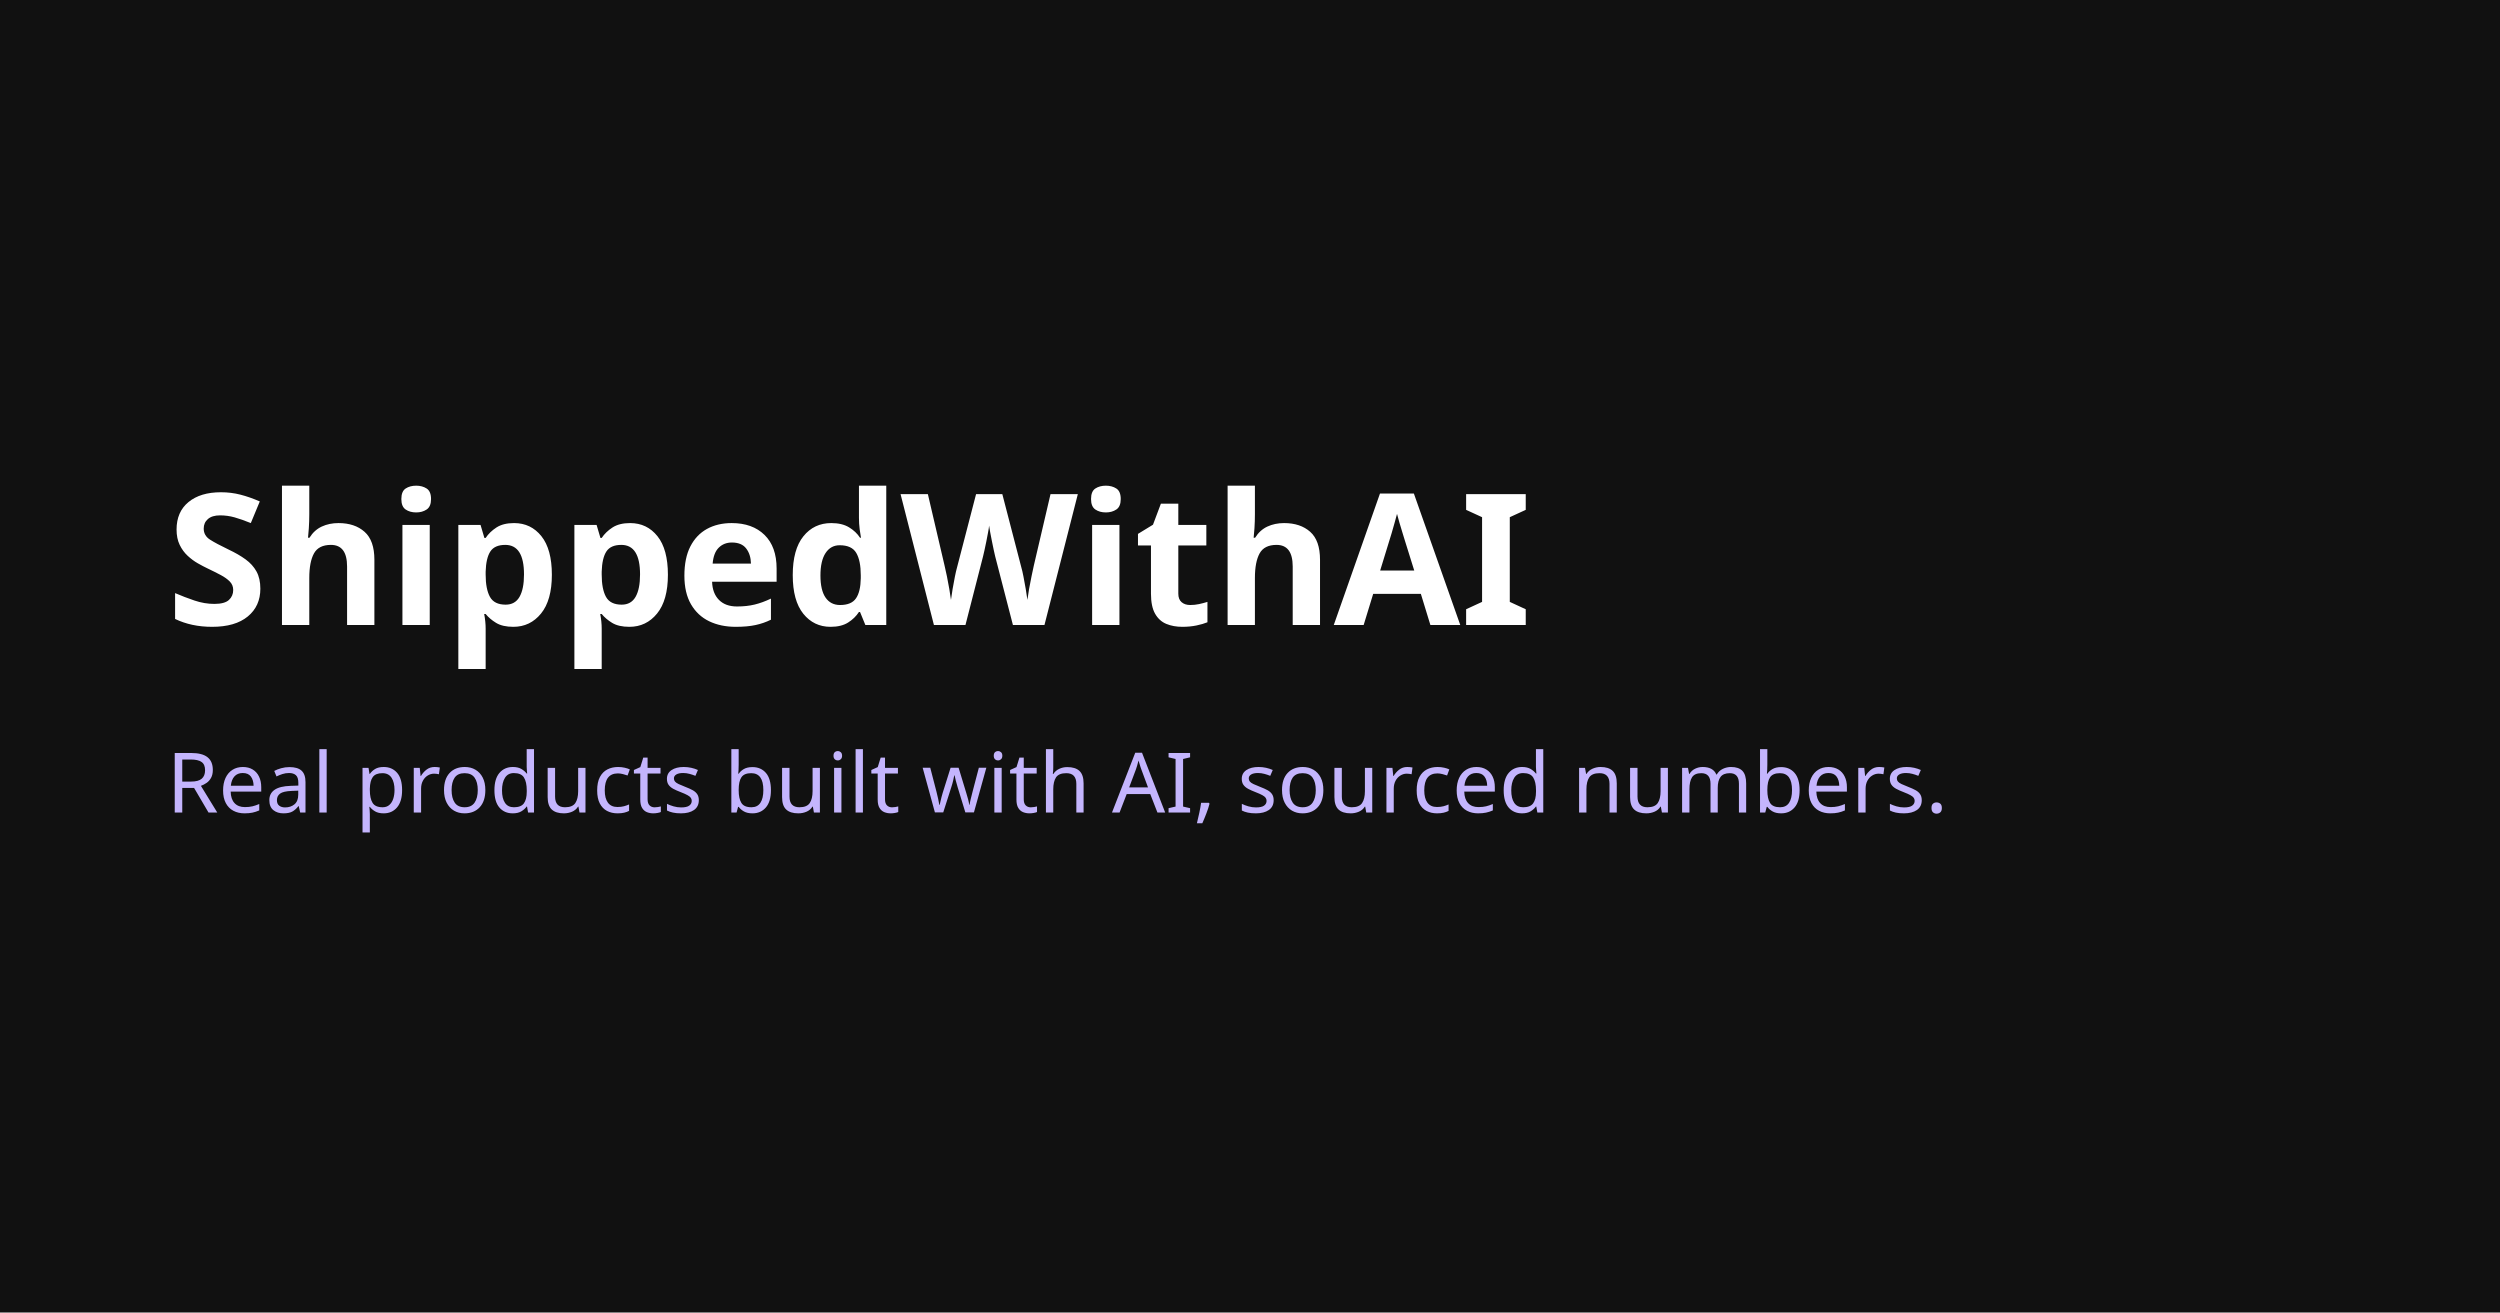
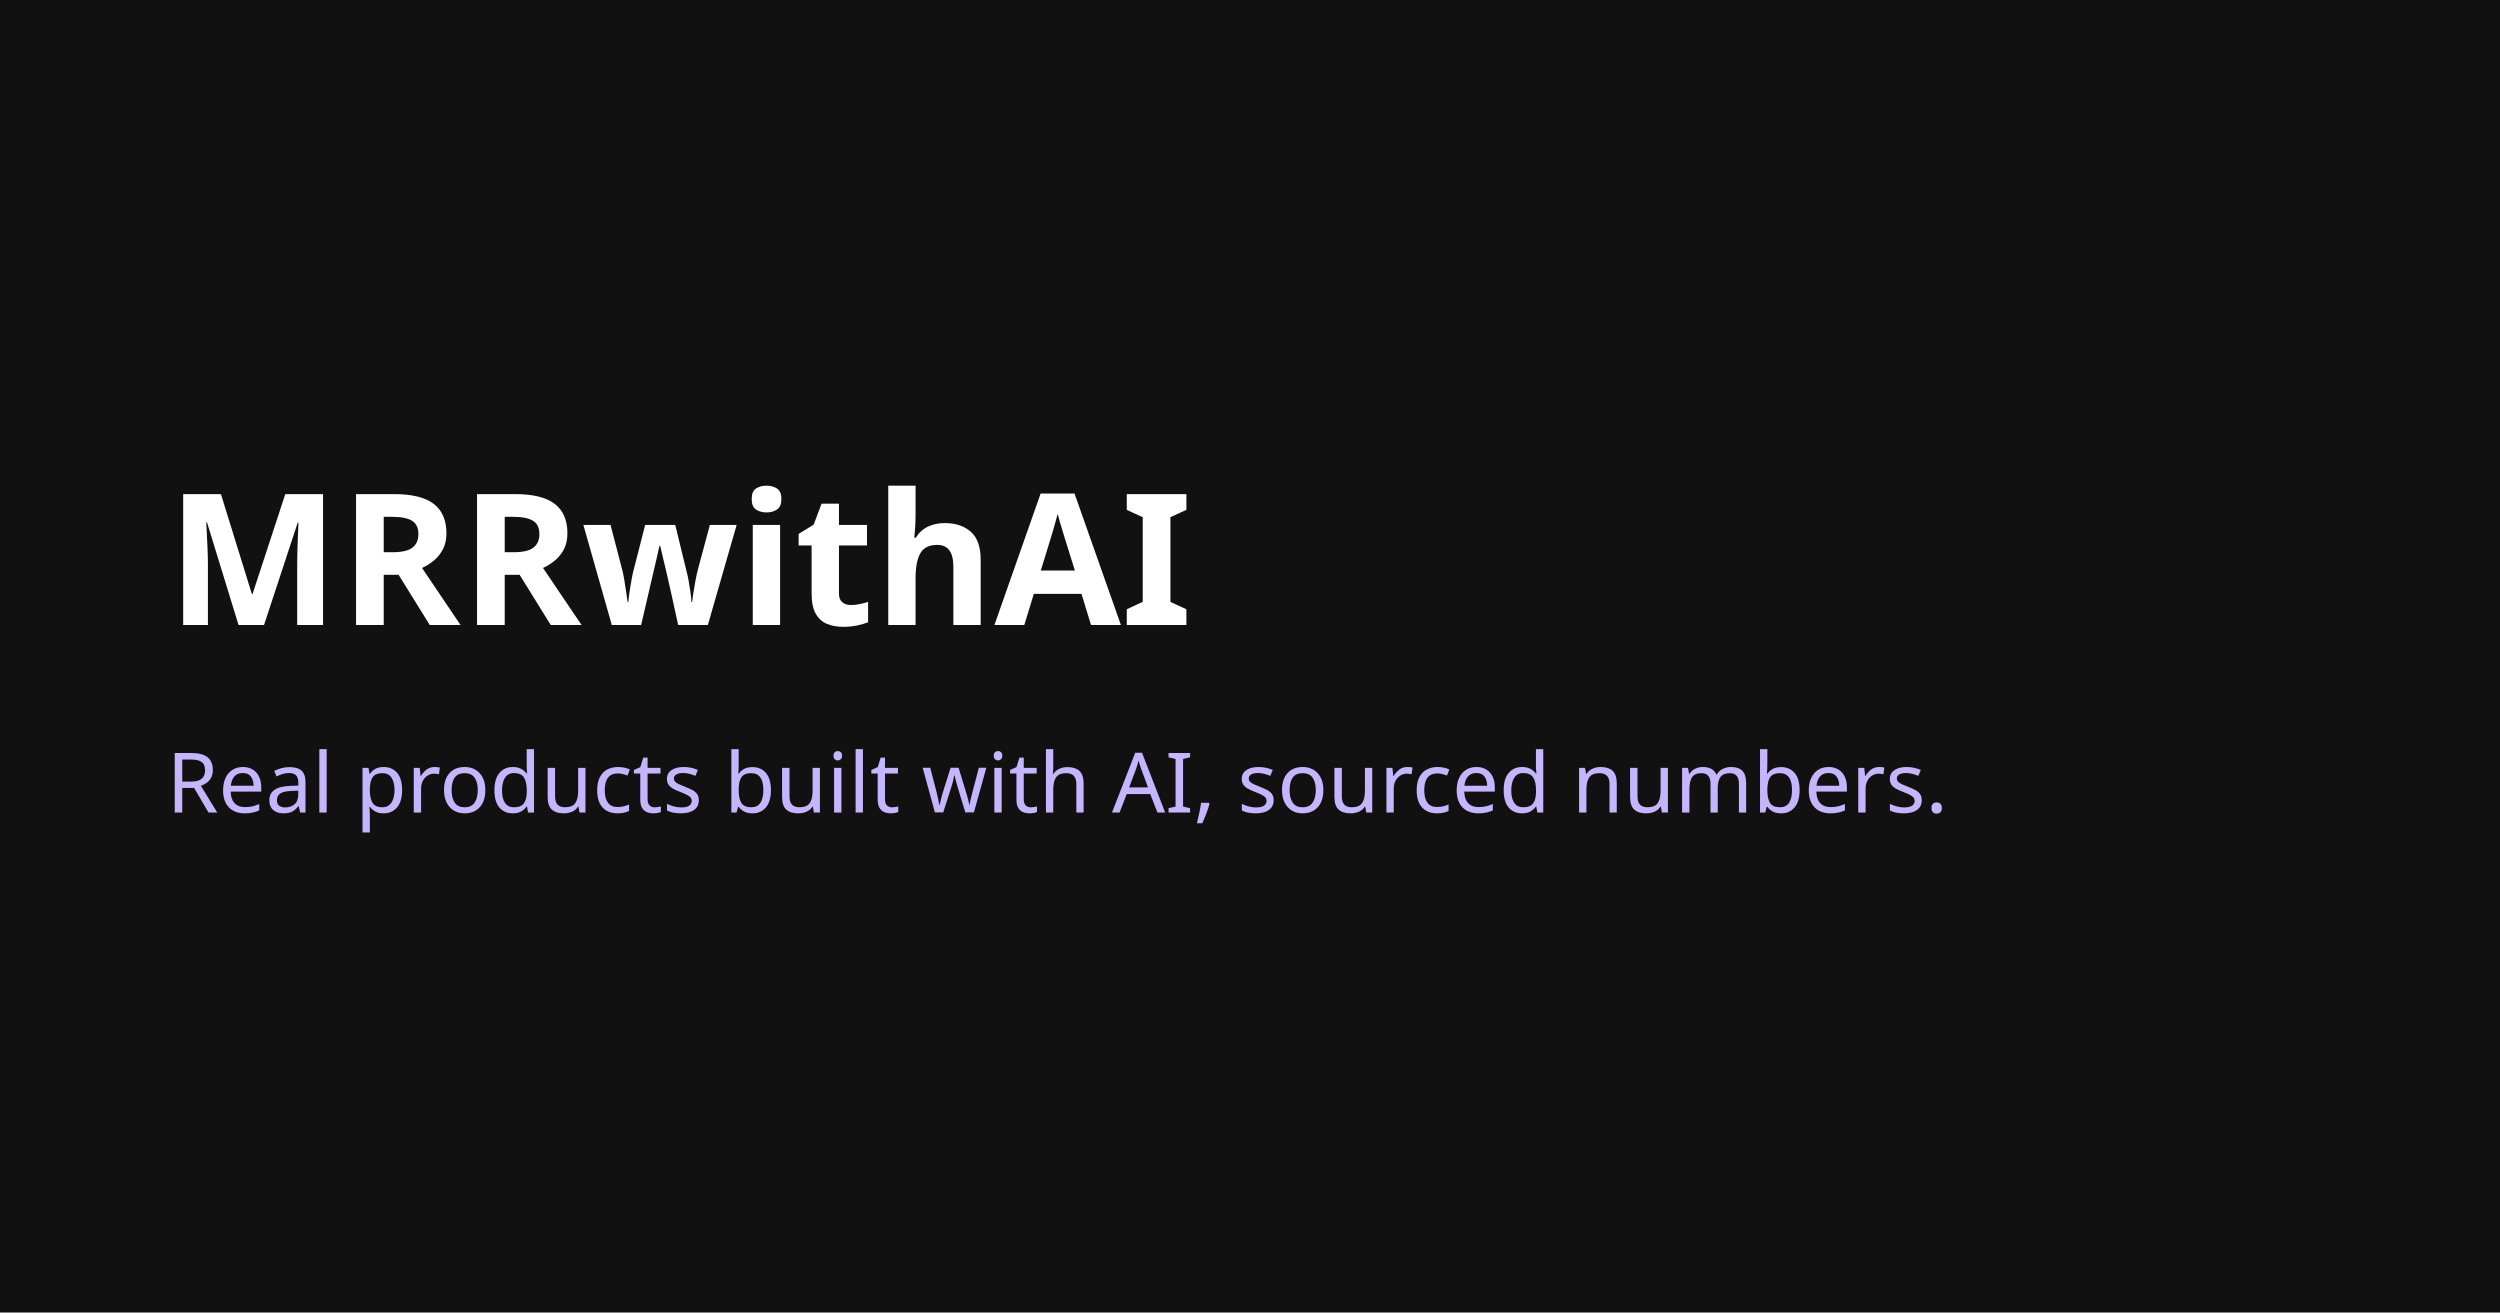
<svg xmlns="http://www.w3.org/2000/svg" width="1200" height="630">
  <rect width="1200" height="630" fill="#111" />
-   <text x="80" y="300" font-size="88" fill="#fff" font-family="sans-serif" font-weight="800">ShippedWithAI</text>
+   <text x="80" y="300" font-size="88" fill="#fff" font-family="sans-serif" font-weight="800">MRRwithAI</text>
  <text x="80" y="390" font-size="40" fill="#c4b5fd" font-family="sans-serif">Real products built with AI, sourced numbers.</text>
</svg>
